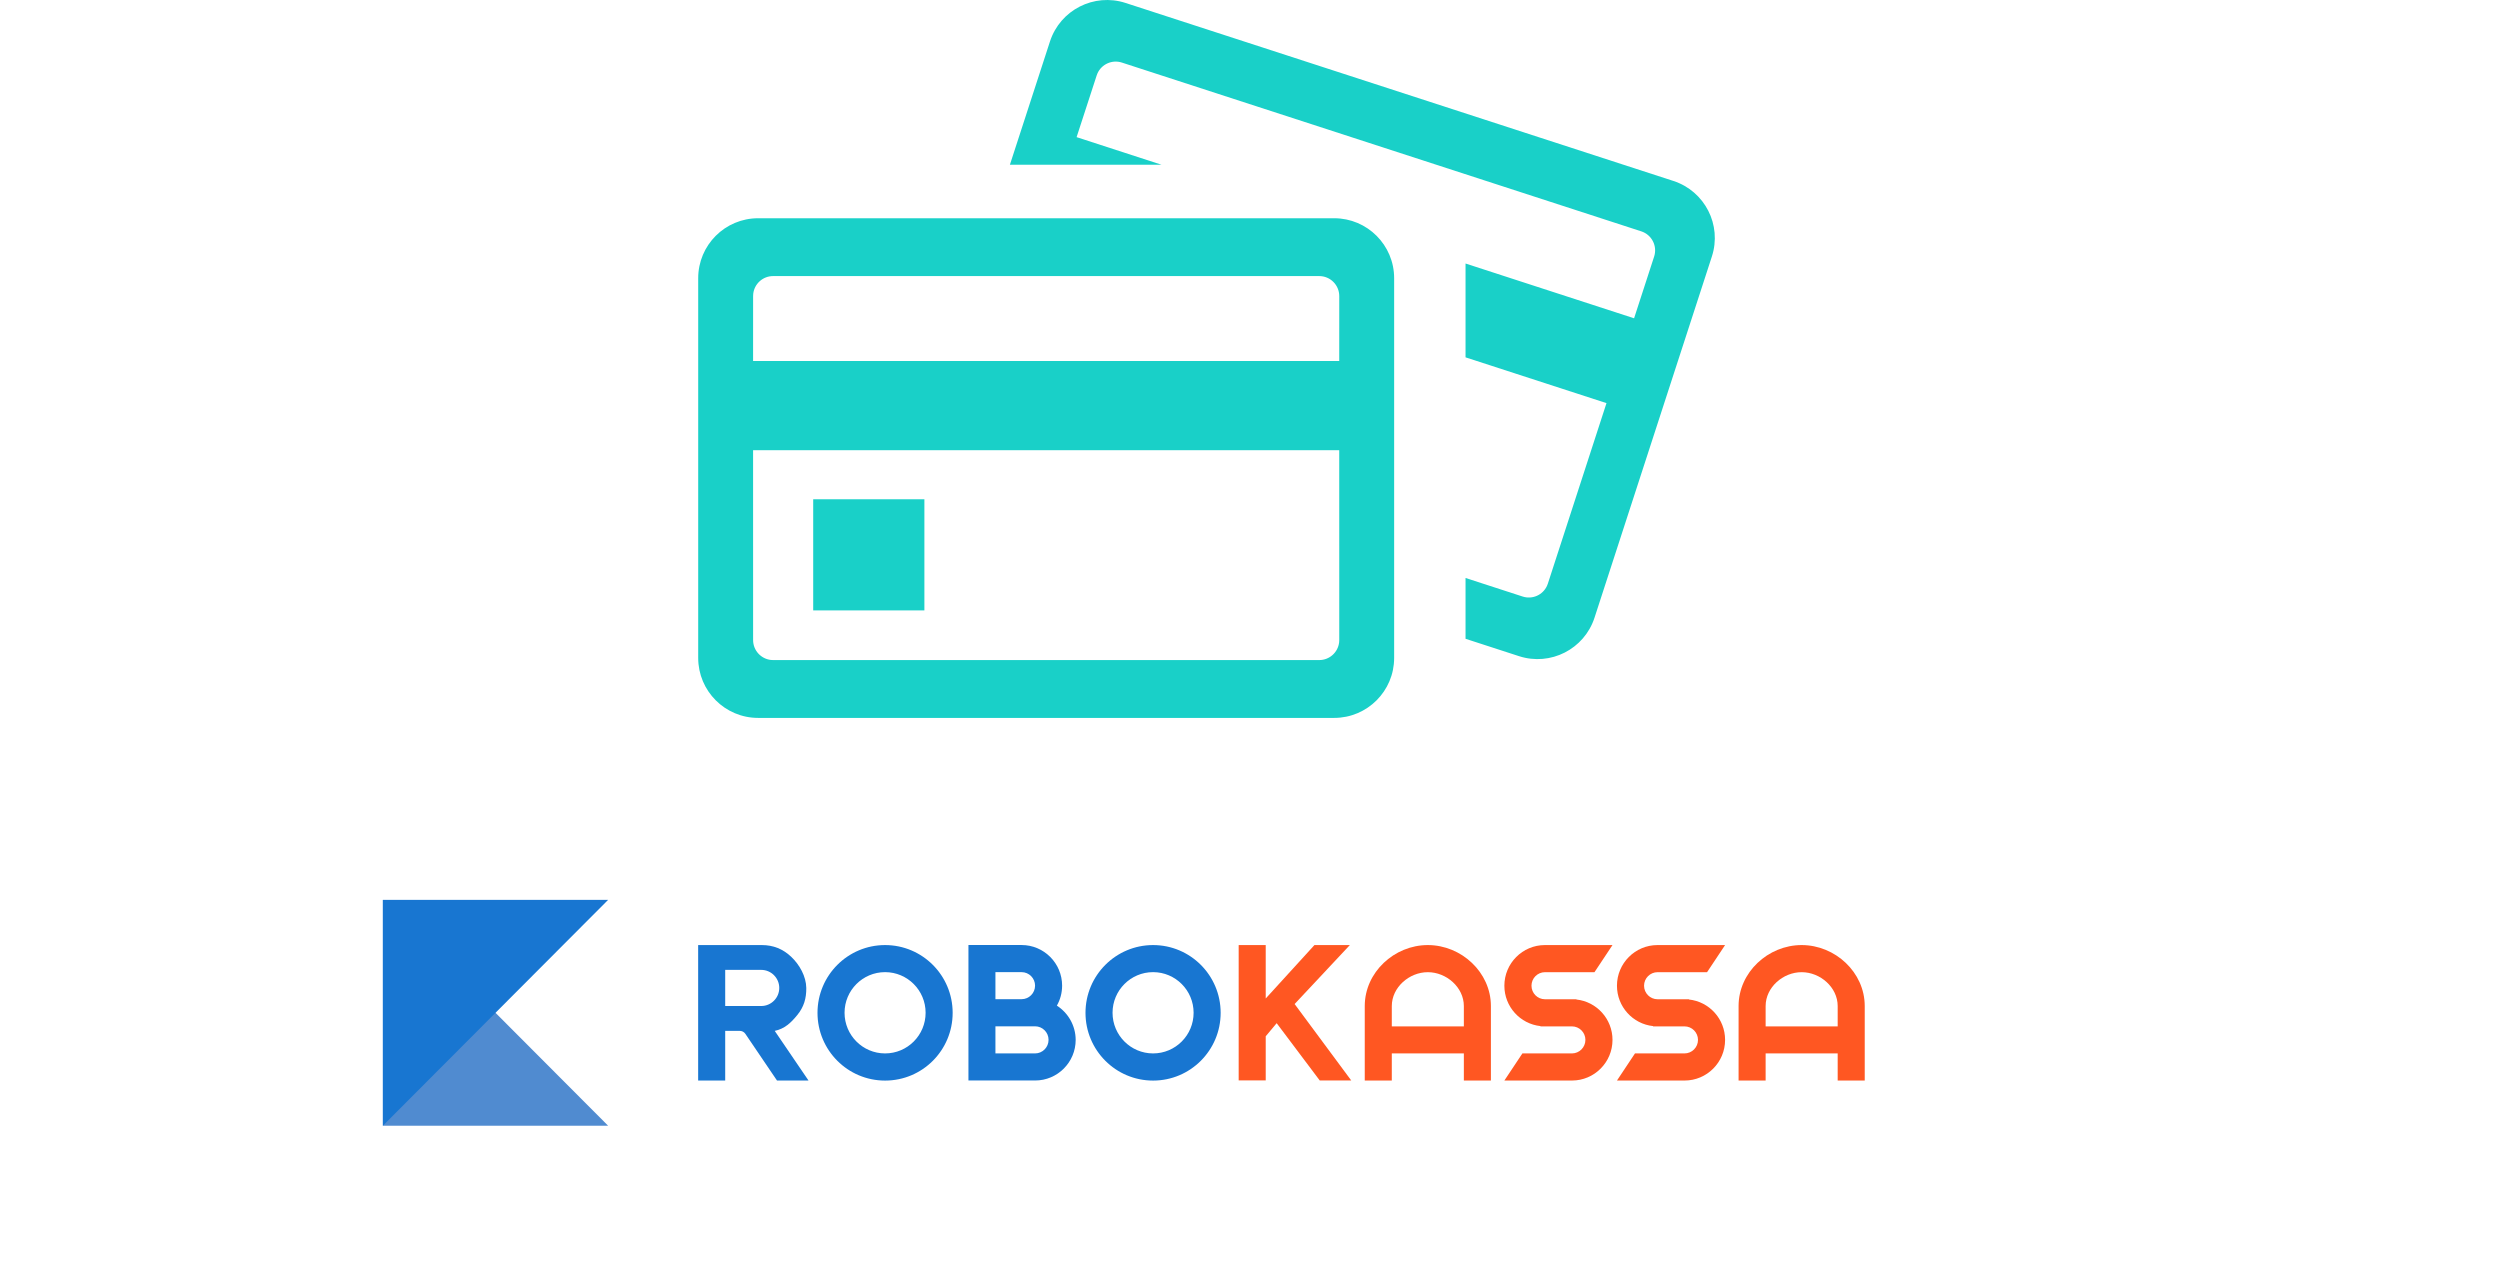
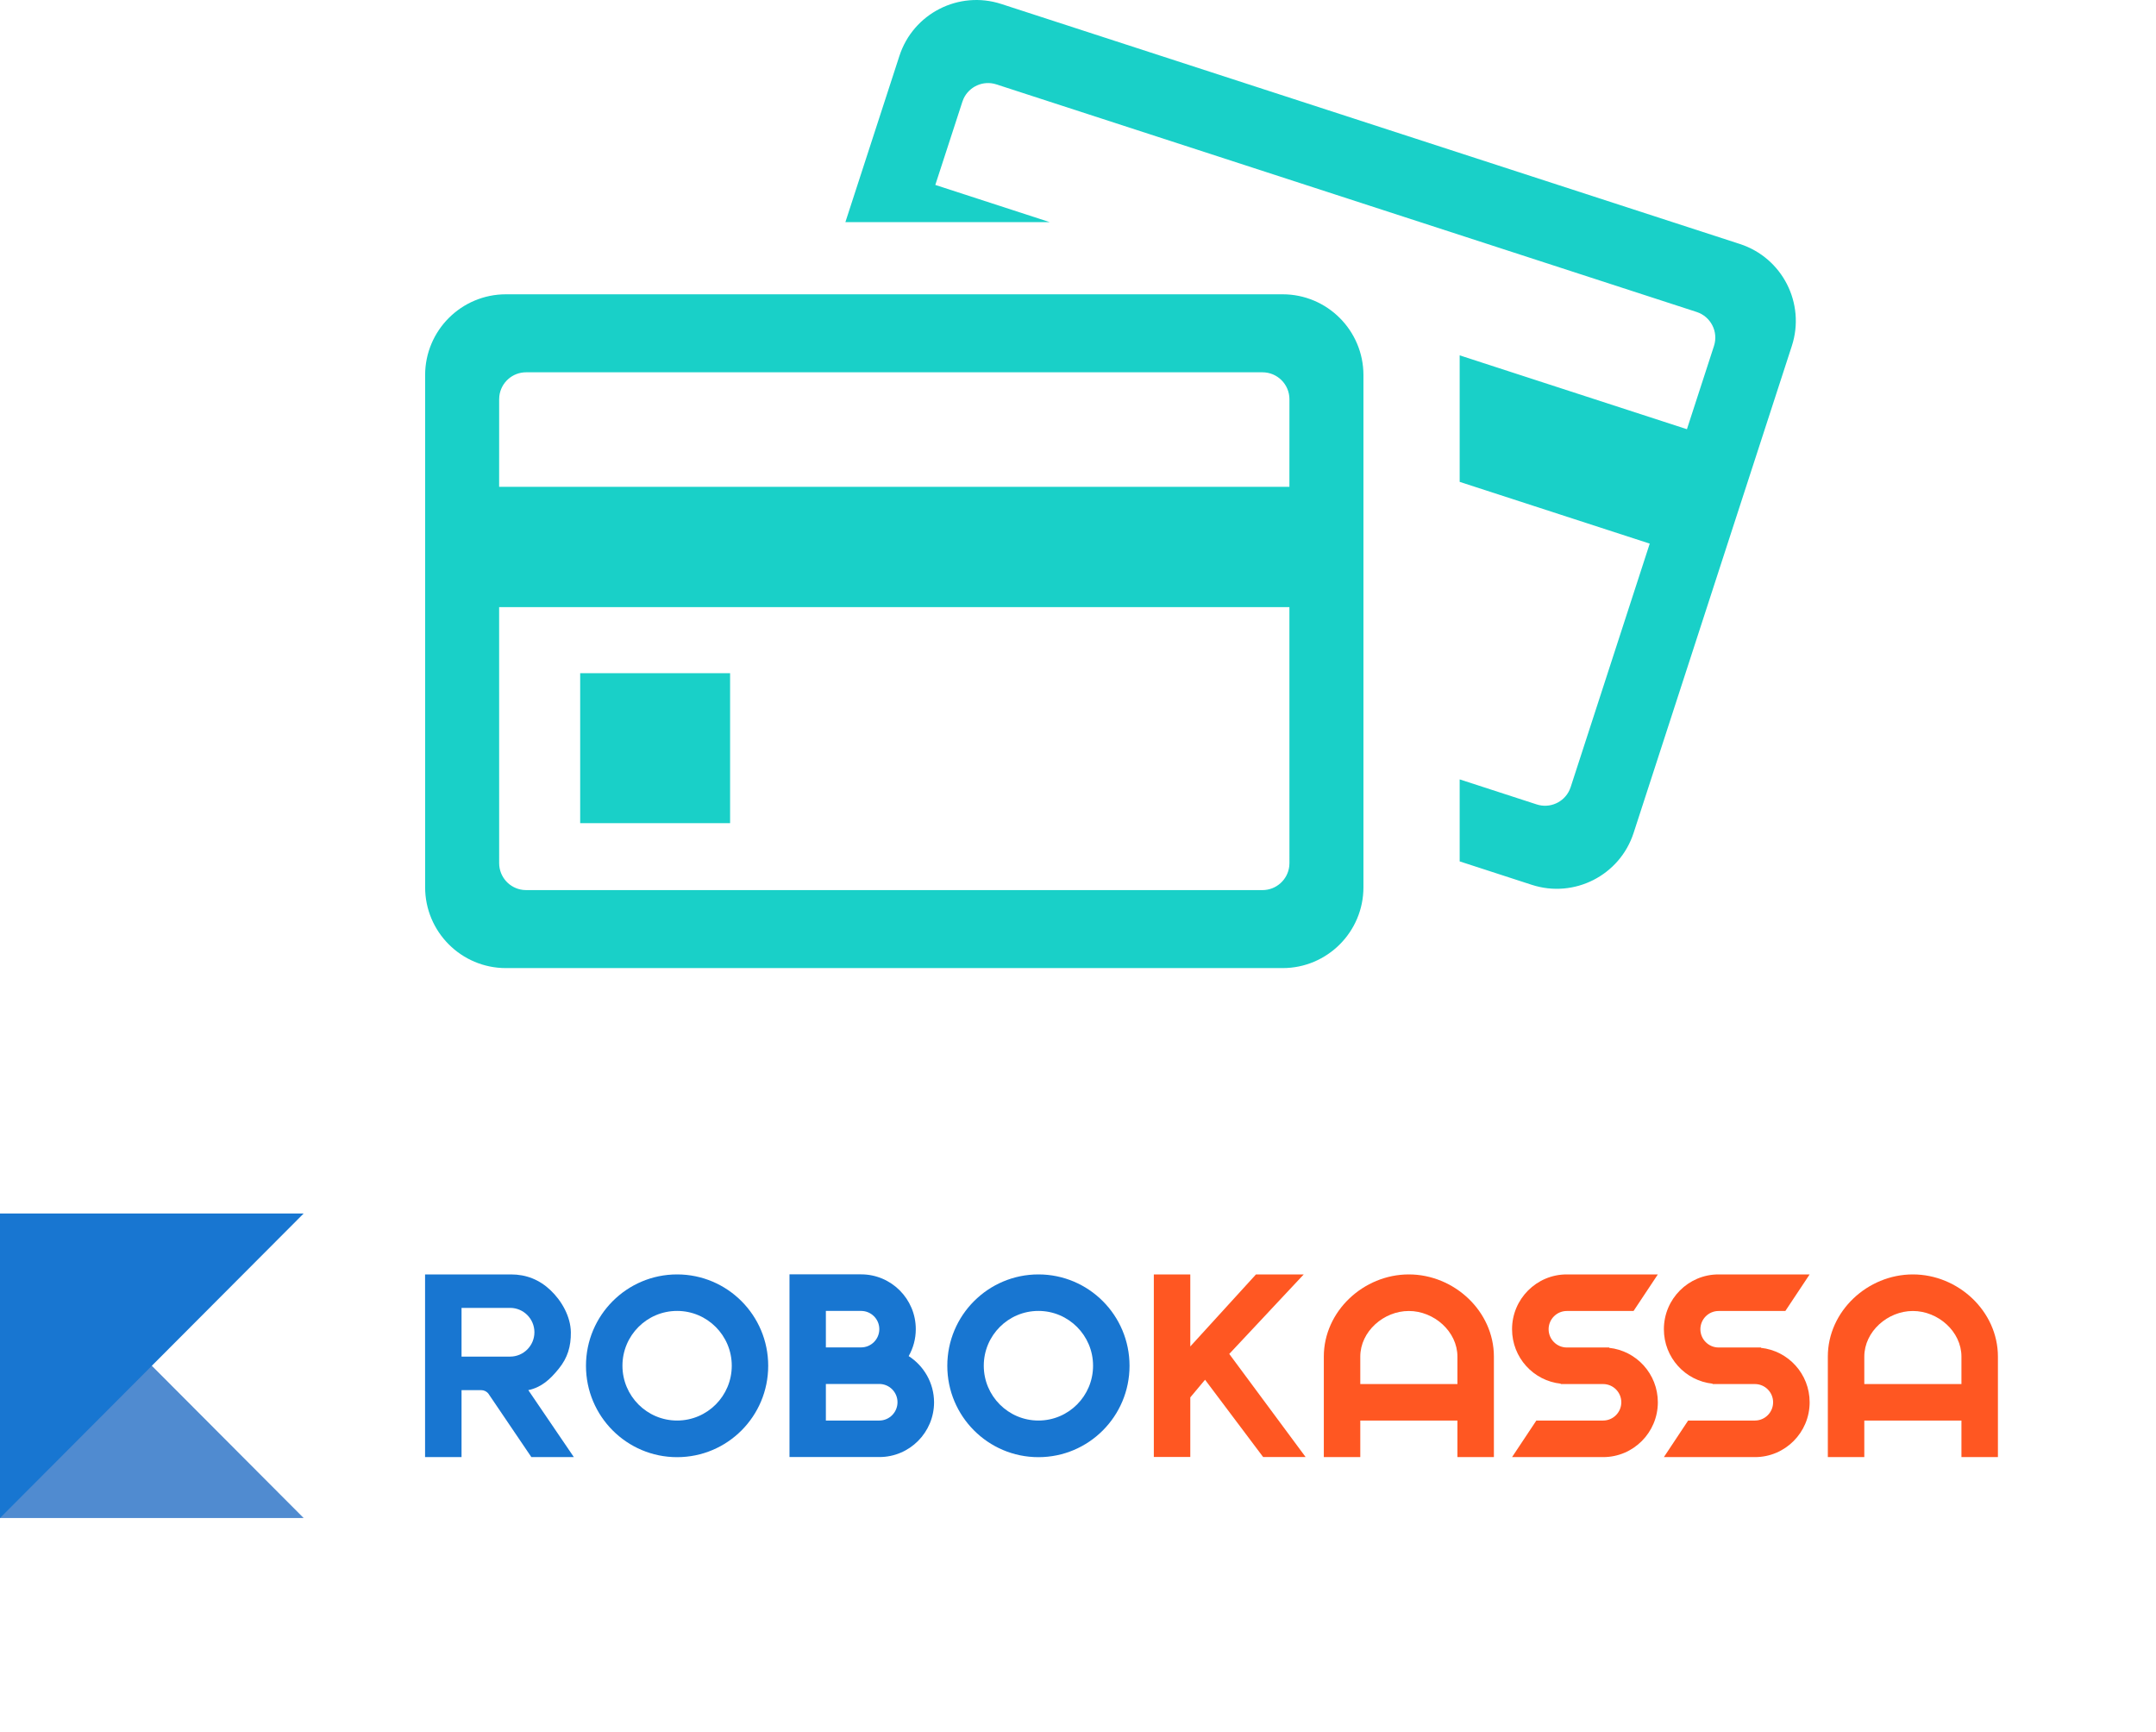
- <svg xmlns="http://www.w3.org/2000/svg" width="111" height="57" viewBox="0 0 111 57" fill="none">
-   <path fill-rule="evenodd" clip-rule="evenodd" d="M59.238 9.69C60.708 9.69 61.9 10.882 61.9 12.352V29.212C61.9 30.683 60.708 31.875 59.238 31.875H33.662C32.192 31.875 31 30.683 31 29.212V12.352C31 10.882 32.192 9.69 33.662 9.69H59.238ZM59.462 19.99H33.437L33.438 28.419C33.438 28.874 33.781 29.249 34.222 29.301L34.325 29.307H58.575C59.03 29.307 59.406 28.964 59.457 28.523L59.463 28.419L59.462 19.99ZM49.974 0.131L74.298 8.034C75.697 8.489 76.462 9.991 76.007 11.389L70.797 27.424C70.343 28.823 68.841 29.588 67.443 29.133L65.07 28.362V25.662L67.606 26.486C68.039 26.627 68.501 26.417 68.686 26.013L68.724 25.916L71.328 17.899L65.07 15.866V11.7L72.553 14.132L73.444 11.39C73.595 10.924 73.34 10.424 72.874 10.272L49.811 2.778C49.378 2.638 48.916 2.848 48.73 3.252L48.693 3.348L47.801 6.089L51.567 7.313H44.84L46.619 1.84C47.074 0.442 48.576 -0.323 49.974 0.131ZM41.043 22.166V27.103H36.106V22.166H41.043ZM58.575 12.258H34.325C33.87 12.258 33.495 12.601 33.444 13.042L33.438 13.146L33.437 16.028H59.462L59.463 13.146C59.463 12.656 59.065 12.258 58.575 12.258Z" fill="#19D0C8" />
-   <path opacity="0.75" d="M17 39.955V49.982H27L17 39.955Z" fill="#1664C0" />
-   <path d="M27 39.955H17V49.982L27 39.955Z" fill="#1876D1" />
-   <path d="M63.395 41.961C61.904 41.961 60.595 43.172 60.595 44.667V47.976H61.796V46.772H64.995V47.976H66.196V44.667C66.196 43.172 64.886 41.961 63.395 41.961ZM64.995 45.571H61.796V44.669C61.796 43.839 62.567 43.165 63.395 43.165C64.223 43.165 64.995 43.839 64.995 44.669V45.571Z" fill="#FF5722" />
-   <path d="M79.993 41.961C78.503 41.961 77.193 43.172 77.193 44.667V47.976H78.394V46.772H81.593V47.976H82.794V44.667C82.794 43.172 81.484 41.961 79.993 41.961ZM81.593 45.571H78.394V44.669C78.394 43.839 79.165 43.165 79.993 43.165C80.822 43.165 81.593 43.839 81.593 44.669V45.571Z" fill="#FF5722" />
-   <path d="M69.989 44.378L69.996 44.367H68.597C68.266 44.367 67.998 44.097 67.998 43.766C67.998 43.435 68.266 43.165 68.597 43.165H70.795L71.595 41.961H68.594C67.601 41.961 66.794 42.77 66.794 43.766C66.794 44.698 67.497 45.464 68.401 45.559L68.394 45.571H69.793C70.123 45.571 70.392 45.84 70.392 46.171C70.392 46.502 70.123 46.772 69.793 46.772H67.594L66.794 47.976H69.795C70.788 47.976 71.595 47.167 71.595 46.171C71.595 45.239 70.89 44.473 69.989 44.378Z" fill="#FF5722" />
-   <path d="M73.593 41.961C72.6 41.961 71.793 42.77 71.793 43.766C71.793 44.698 72.496 45.464 73.4 45.559L73.393 45.571H74.792C75.122 45.571 75.391 45.84 75.391 46.171C75.391 46.502 75.122 46.772 74.792 46.772H72.593L71.793 47.976H74.794C75.787 47.976 76.594 47.167 76.594 46.171C76.594 45.239 75.891 44.473 74.987 44.378L74.995 44.367H73.596C73.266 44.367 72.996 44.097 72.996 43.766C72.996 43.435 73.266 43.165 73.596 43.165H75.794L76.594 41.961H73.593Z" fill="#FF5722" />
-   <path d="M59.934 41.961L57.481 44.579L59.996 47.974H58.597L56.684 45.429L56.198 46.01V47.971H54.997V41.961H56.198V44.333L58.361 41.961H59.934Z" fill="#FF5722" />
-   <path d="M51.197 41.961C49.541 41.961 48.196 43.307 48.196 44.97C48.196 46.63 49.538 47.978 51.197 47.978C52.853 47.978 54.197 46.633 54.197 44.97C54.197 43.307 52.853 41.961 51.197 41.961ZM51.197 46.772C50.203 46.772 49.397 45.963 49.397 44.967C49.397 43.971 50.203 43.163 51.197 43.163C52.19 43.163 52.996 43.971 52.996 44.967C52.996 45.965 52.19 46.772 51.197 46.772Z" fill="#1876D1" />
-   <path d="M46.925 44.65C47.073 44.388 47.158 44.087 47.158 43.763C47.158 42.768 46.351 41.959 45.358 41.959H42.999V47.974H45.96C46.953 47.974 47.76 47.165 47.76 46.169C47.757 45.533 47.425 44.972 46.925 44.65ZM44.197 43.163H45.358C45.688 43.163 45.957 43.432 45.957 43.763C45.957 44.094 45.688 44.364 45.358 44.364H44.197V43.163ZM45.957 46.772H44.197V45.568H45.957C46.288 45.568 46.556 45.838 46.556 46.169C46.556 46.5 46.288 46.772 45.957 46.772Z" fill="#1876D1" />
-   <path d="M39.298 41.961C37.642 41.961 36.297 43.307 36.297 44.97C36.297 46.63 37.639 47.978 39.298 47.978C40.956 47.978 42.298 46.633 42.298 44.97C42.298 43.307 40.954 41.961 39.298 41.961ZM39.298 46.772C38.304 46.772 37.498 45.963 37.498 44.967C37.498 43.971 38.304 43.163 39.298 43.163C40.291 43.163 41.097 43.971 41.097 44.967C41.097 45.965 40.291 46.772 39.298 46.772Z" fill="#1876D1" />
-   <path d="M32.199 47.976H30.998V41.961H33.825C34.33 41.961 34.764 42.134 35.129 42.481C35.502 42.834 35.792 43.352 35.799 43.865C35.804 44.331 35.693 44.709 35.398 45.069C35.117 45.417 34.832 45.679 34.398 45.771L35.898 47.976H34.499L33.089 45.895C33.032 45.816 32.942 45.771 32.846 45.771H32.199V47.976ZM32.199 44.667H33.799C34.24 44.667 34.599 44.307 34.599 43.865C34.599 43.423 34.24 43.063 33.799 43.063H32.199V44.667Z" fill="#1876D1" />
+ <svg xmlns="http://www.w3.org/2000/svg" width="71" height="57" viewBox="0 0 71 57" fill="none">
+   <path fill-rule="evenodd" clip-rule="evenodd" d="M42.238 9.69C43.708 9.69 44.9 10.882 44.9 12.352V29.212C44.9 30.683 43.708 31.875 42.238 31.875H16.662C15.192 31.875 14 30.683 14 29.212V12.352C14 10.882 15.192 9.69 16.662 9.69H42.238ZM42.462 19.99H16.437L16.438 28.419C16.438 28.874 16.78 29.249 17.222 29.301L17.325 29.307H41.575C42.03 29.307 42.406 28.964 42.457 28.523L42.463 28.419L42.462 19.99ZM32.974 0.131L57.298 8.034C58.697 8.489 59.462 9.991 59.008 11.389L53.797 27.424C53.343 28.823 51.841 29.588 50.443 29.133L48.069 28.362V25.662L50.606 26.486C51.039 26.627 51.501 26.417 51.686 26.013L51.724 25.916L54.328 17.899L48.069 15.866V11.7L55.553 14.132L56.444 11.39C56.595 10.924 56.34 10.424 55.874 10.272L32.811 2.778C32.378 2.638 31.916 2.848 31.73 3.252L31.693 3.348L30.801 6.089L34.567 7.313H27.84L29.619 1.84C30.074 0.442 31.576 -0.323 32.974 0.131ZM24.043 22.166V27.103H19.106V22.166H24.043ZM41.575 12.258H17.325C16.87 12.258 16.495 12.601 16.444 13.042L16.438 13.146L16.437 16.028H42.462L42.463 13.146C42.463 12.656 42.065 12.258 41.575 12.258Z" fill="#19D0C8" />
+   <path opacity="0.75" d="M0 39.955V49.982H10L0 39.955Z" fill="#1664C0" />
+   <path d="M10 39.955H0V49.982L10 39.955Z" fill="#1876D1" />
+   <path d="M46.395 41.961C44.904 41.961 43.595 43.172 43.595 44.667V47.976H44.796V46.772H47.995V47.976H49.196V44.667C49.196 43.172 47.886 41.961 46.395 41.961ZM47.995 45.571H44.796V44.669C44.796 43.839 45.567 43.165 46.395 43.165C47.223 43.165 47.995 43.839 47.995 44.669V45.571Z" fill="#FF5722" />
+   <path d="M62.993 41.961C61.503 41.961 60.193 43.172 60.193 44.667V47.976H61.394V46.772H64.593V47.976H65.794V44.667C65.794 43.172 64.484 41.961 62.993 41.961ZM64.593 45.571H61.394V44.669C61.394 43.839 62.166 43.165 62.993 43.165C63.822 43.165 64.593 43.839 64.593 44.669V45.571Z" fill="#FF5722" />
+   <path d="M52.989 44.378L52.996 44.367H51.597C51.267 44.367 50.998 44.097 50.998 43.766C50.998 43.435 51.267 43.165 51.597 43.165H53.795L54.595 41.961H51.594C50.601 41.961 49.794 42.77 49.794 43.766C49.794 44.698 50.497 45.464 51.401 45.559L51.394 45.571H52.793C53.123 45.571 53.392 45.84 53.392 46.171C53.392 46.502 53.123 46.772 52.793 46.772H50.594L49.794 47.976H52.795C53.788 47.976 54.595 47.167 54.595 46.171C54.595 45.239 53.89 44.473 52.989 44.378Z" fill="#FF5722" />
+   <path d="M56.593 41.961C55.6 41.961 54.794 42.77 54.794 43.766C54.794 44.698 55.496 45.464 56.4 45.559L56.393 45.571H57.792C58.122 45.571 58.391 45.84 58.391 46.171C58.391 46.502 58.122 46.772 57.792 46.772H55.593L54.794 47.976H57.794C58.787 47.976 59.594 47.167 59.594 46.171C59.594 45.239 58.891 44.473 57.987 44.378L57.995 44.367H56.596C56.266 44.367 55.996 44.097 55.996 43.766C55.996 43.435 56.266 43.165 56.596 43.165H58.794L59.594 41.961H56.593Z" fill="#FF5722" />
+   <path d="M42.934 41.961L40.481 44.579L42.996 47.974H41.597L39.684 45.429L39.198 46.01V47.971H37.997V41.961H39.198V44.333L41.361 41.961H42.934Z" fill="#FF5722" />
+   <path d="M34.197 41.961C32.541 41.961 31.196 43.307 31.196 44.97C31.196 46.63 32.538 47.978 34.197 47.978C35.853 47.978 37.197 46.633 37.197 44.97C37.197 43.307 35.853 41.961 34.197 41.961ZM34.197 46.772C33.203 46.772 32.397 45.963 32.397 44.967C32.397 43.971 33.203 43.163 34.197 43.163C35.19 43.163 35.996 43.971 35.996 44.967C35.996 45.965 35.19 46.772 34.197 46.772Z" fill="#1876D1" />
+   <path d="M29.924 44.65C30.073 44.388 30.158 44.087 30.158 43.763C30.158 42.768 29.351 41.959 28.358 41.959H25.999V47.974H28.96C29.953 47.974 30.76 47.165 30.76 46.169C30.757 45.533 30.424 44.972 29.924 44.65ZM27.197 43.163H28.358C28.688 43.163 28.957 43.432 28.957 43.763C28.957 44.094 28.688 44.364 28.358 44.364H27.197V43.163ZM28.957 46.772H27.197V45.568H28.957C29.288 45.568 29.556 45.838 29.556 46.169C29.556 46.5 29.288 46.772 28.957 46.772Z" fill="#1876D1" />
+   <path d="M22.298 41.961C20.642 41.961 19.297 43.307 19.297 44.97C19.297 46.63 20.639 47.978 22.298 47.978C23.956 47.978 25.298 46.633 25.298 44.97C25.298 43.307 23.954 41.961 22.298 41.961ZM22.298 46.772C21.304 46.772 20.498 45.963 20.498 44.967C20.498 43.971 21.304 43.163 22.298 43.163C23.291 43.163 24.098 43.971 24.098 44.967C24.098 45.965 23.291 46.772 22.298 46.772Z" fill="#1876D1" />
+   <path d="M15.199 47.976H13.998V41.961H16.825C17.329 41.961 17.764 42.134 18.129 42.481C18.502 42.834 18.792 43.352 18.799 43.865C18.804 44.331 18.693 44.709 18.398 45.069C18.117 45.417 17.832 45.679 17.398 45.771L18.898 47.976H17.499L16.089 45.895C16.032 45.816 15.942 45.771 15.846 45.771H15.199V47.976ZM15.199 44.667H16.799C17.24 44.667 17.599 44.307 17.599 43.865C17.599 43.423 17.24 43.063 16.799 43.063H15.199V44.667Z" fill="#1876D1" />
</svg>
